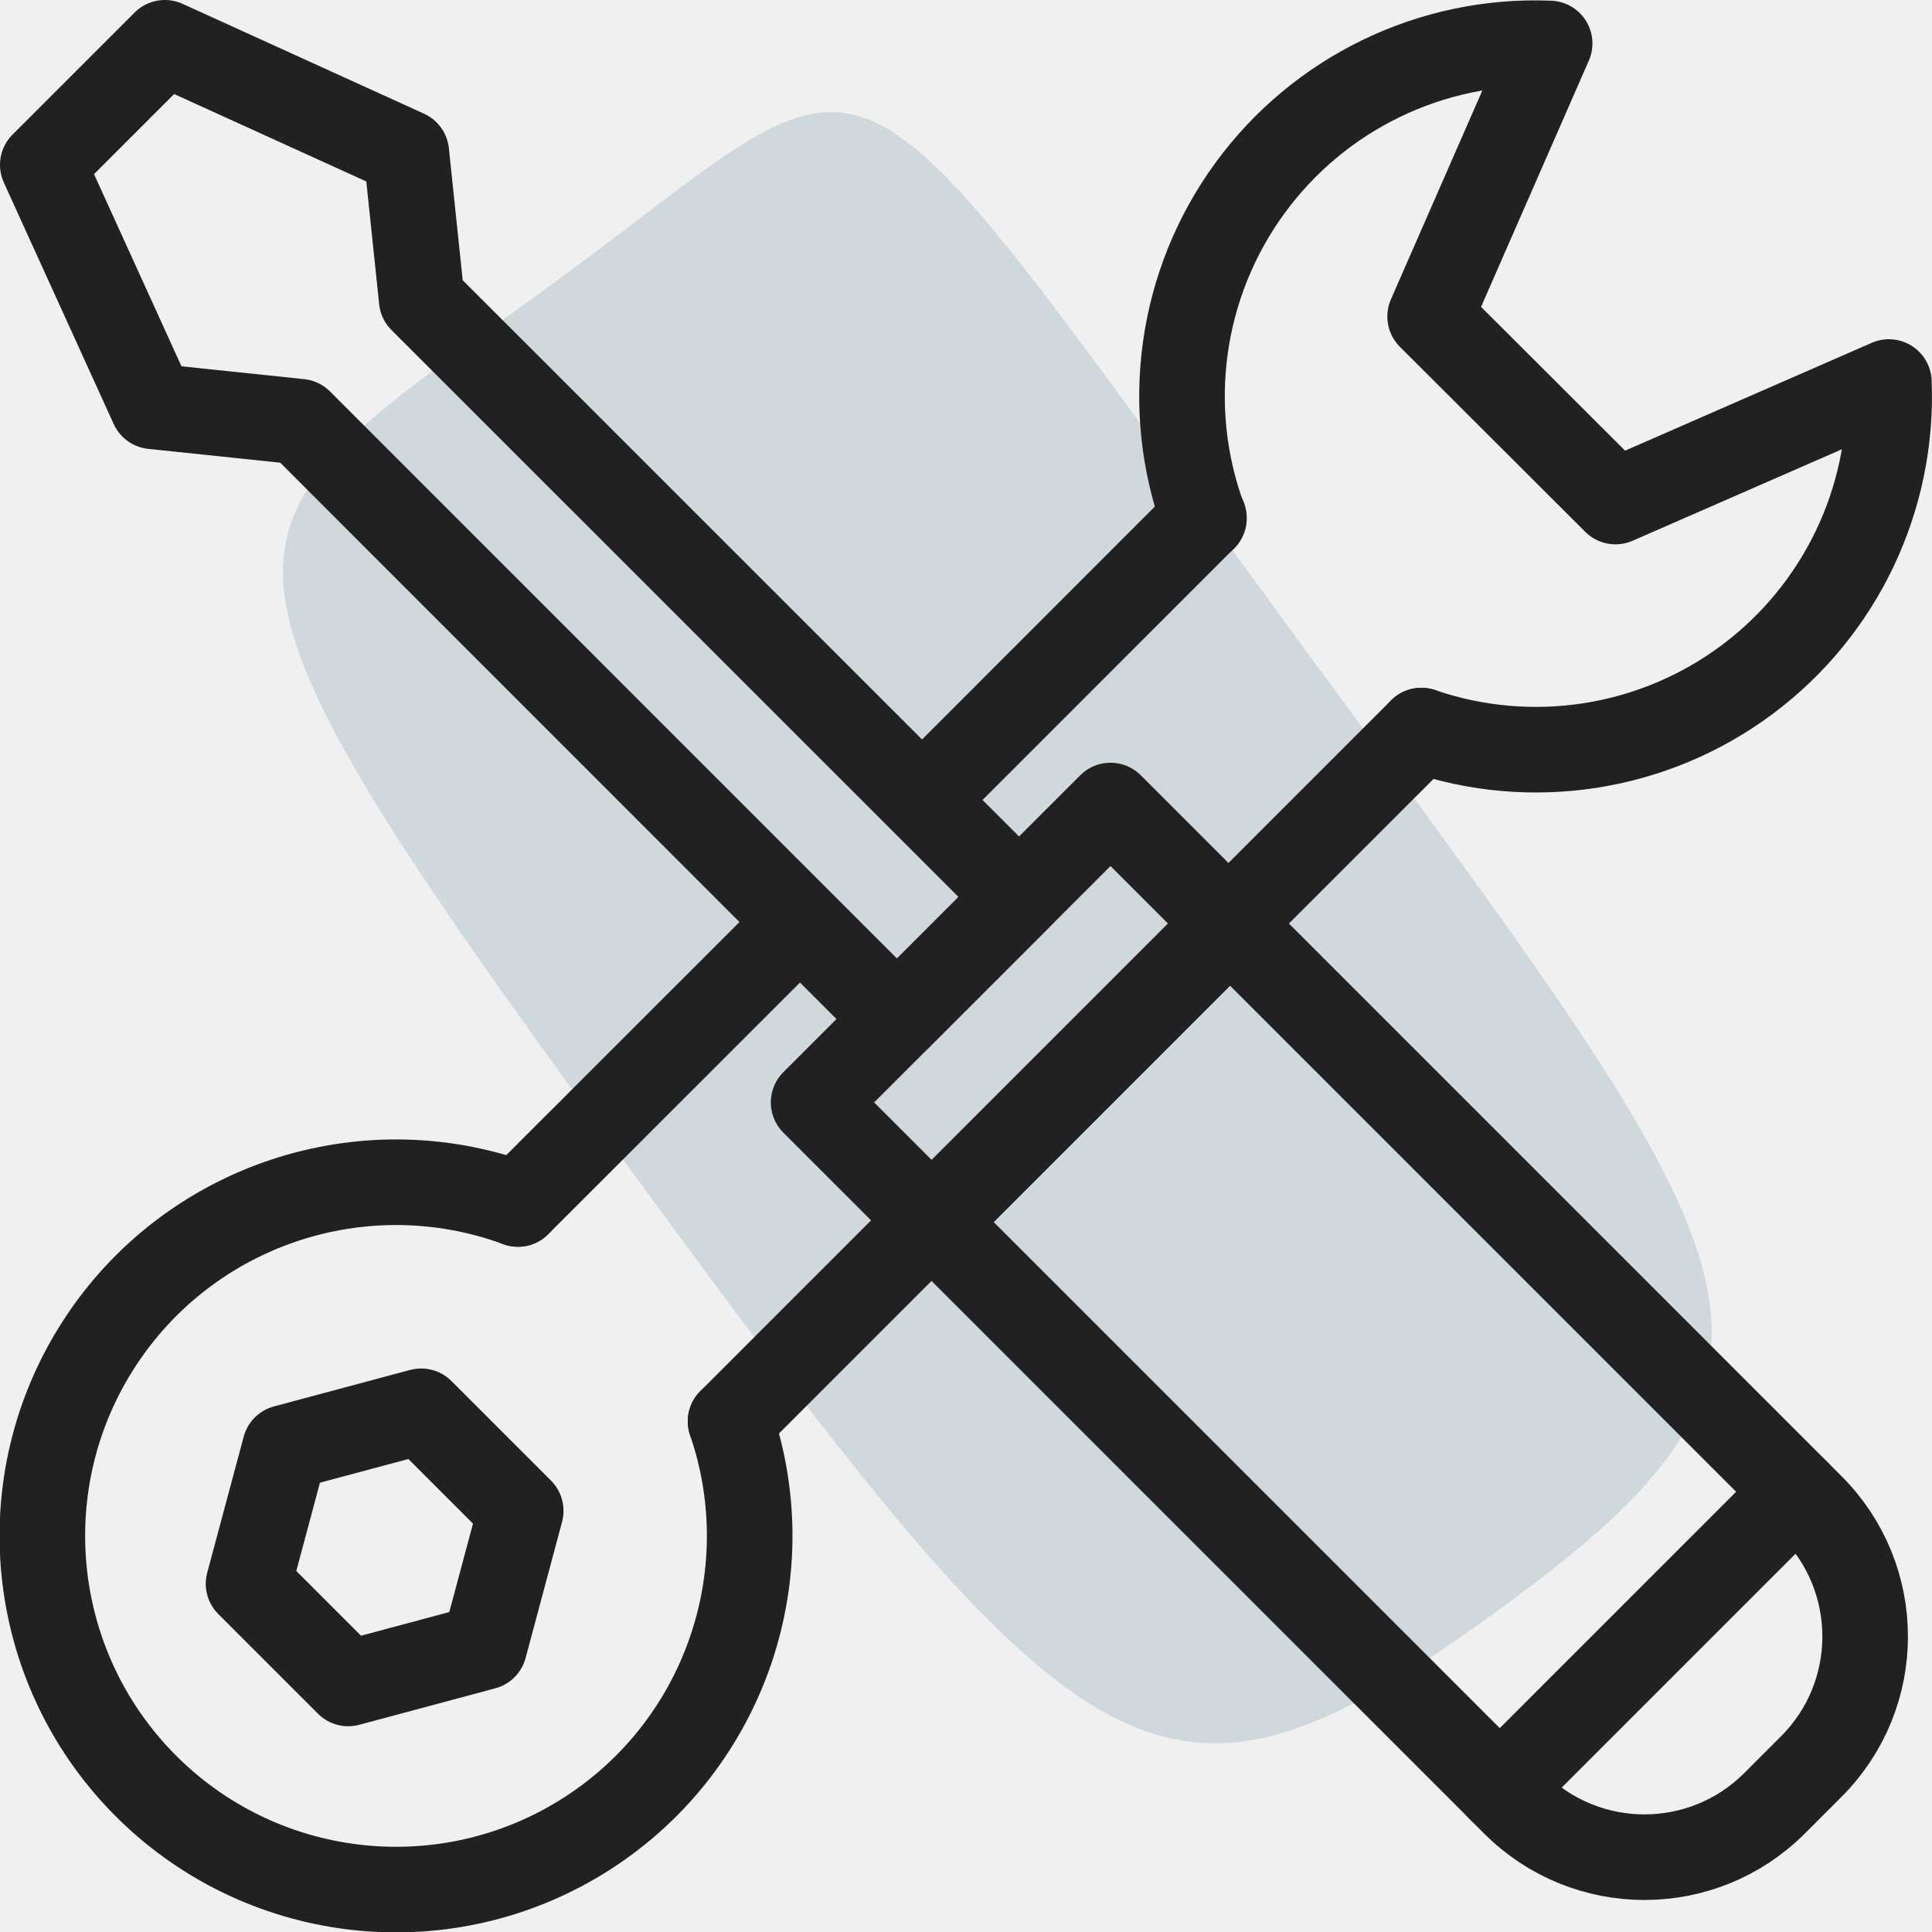
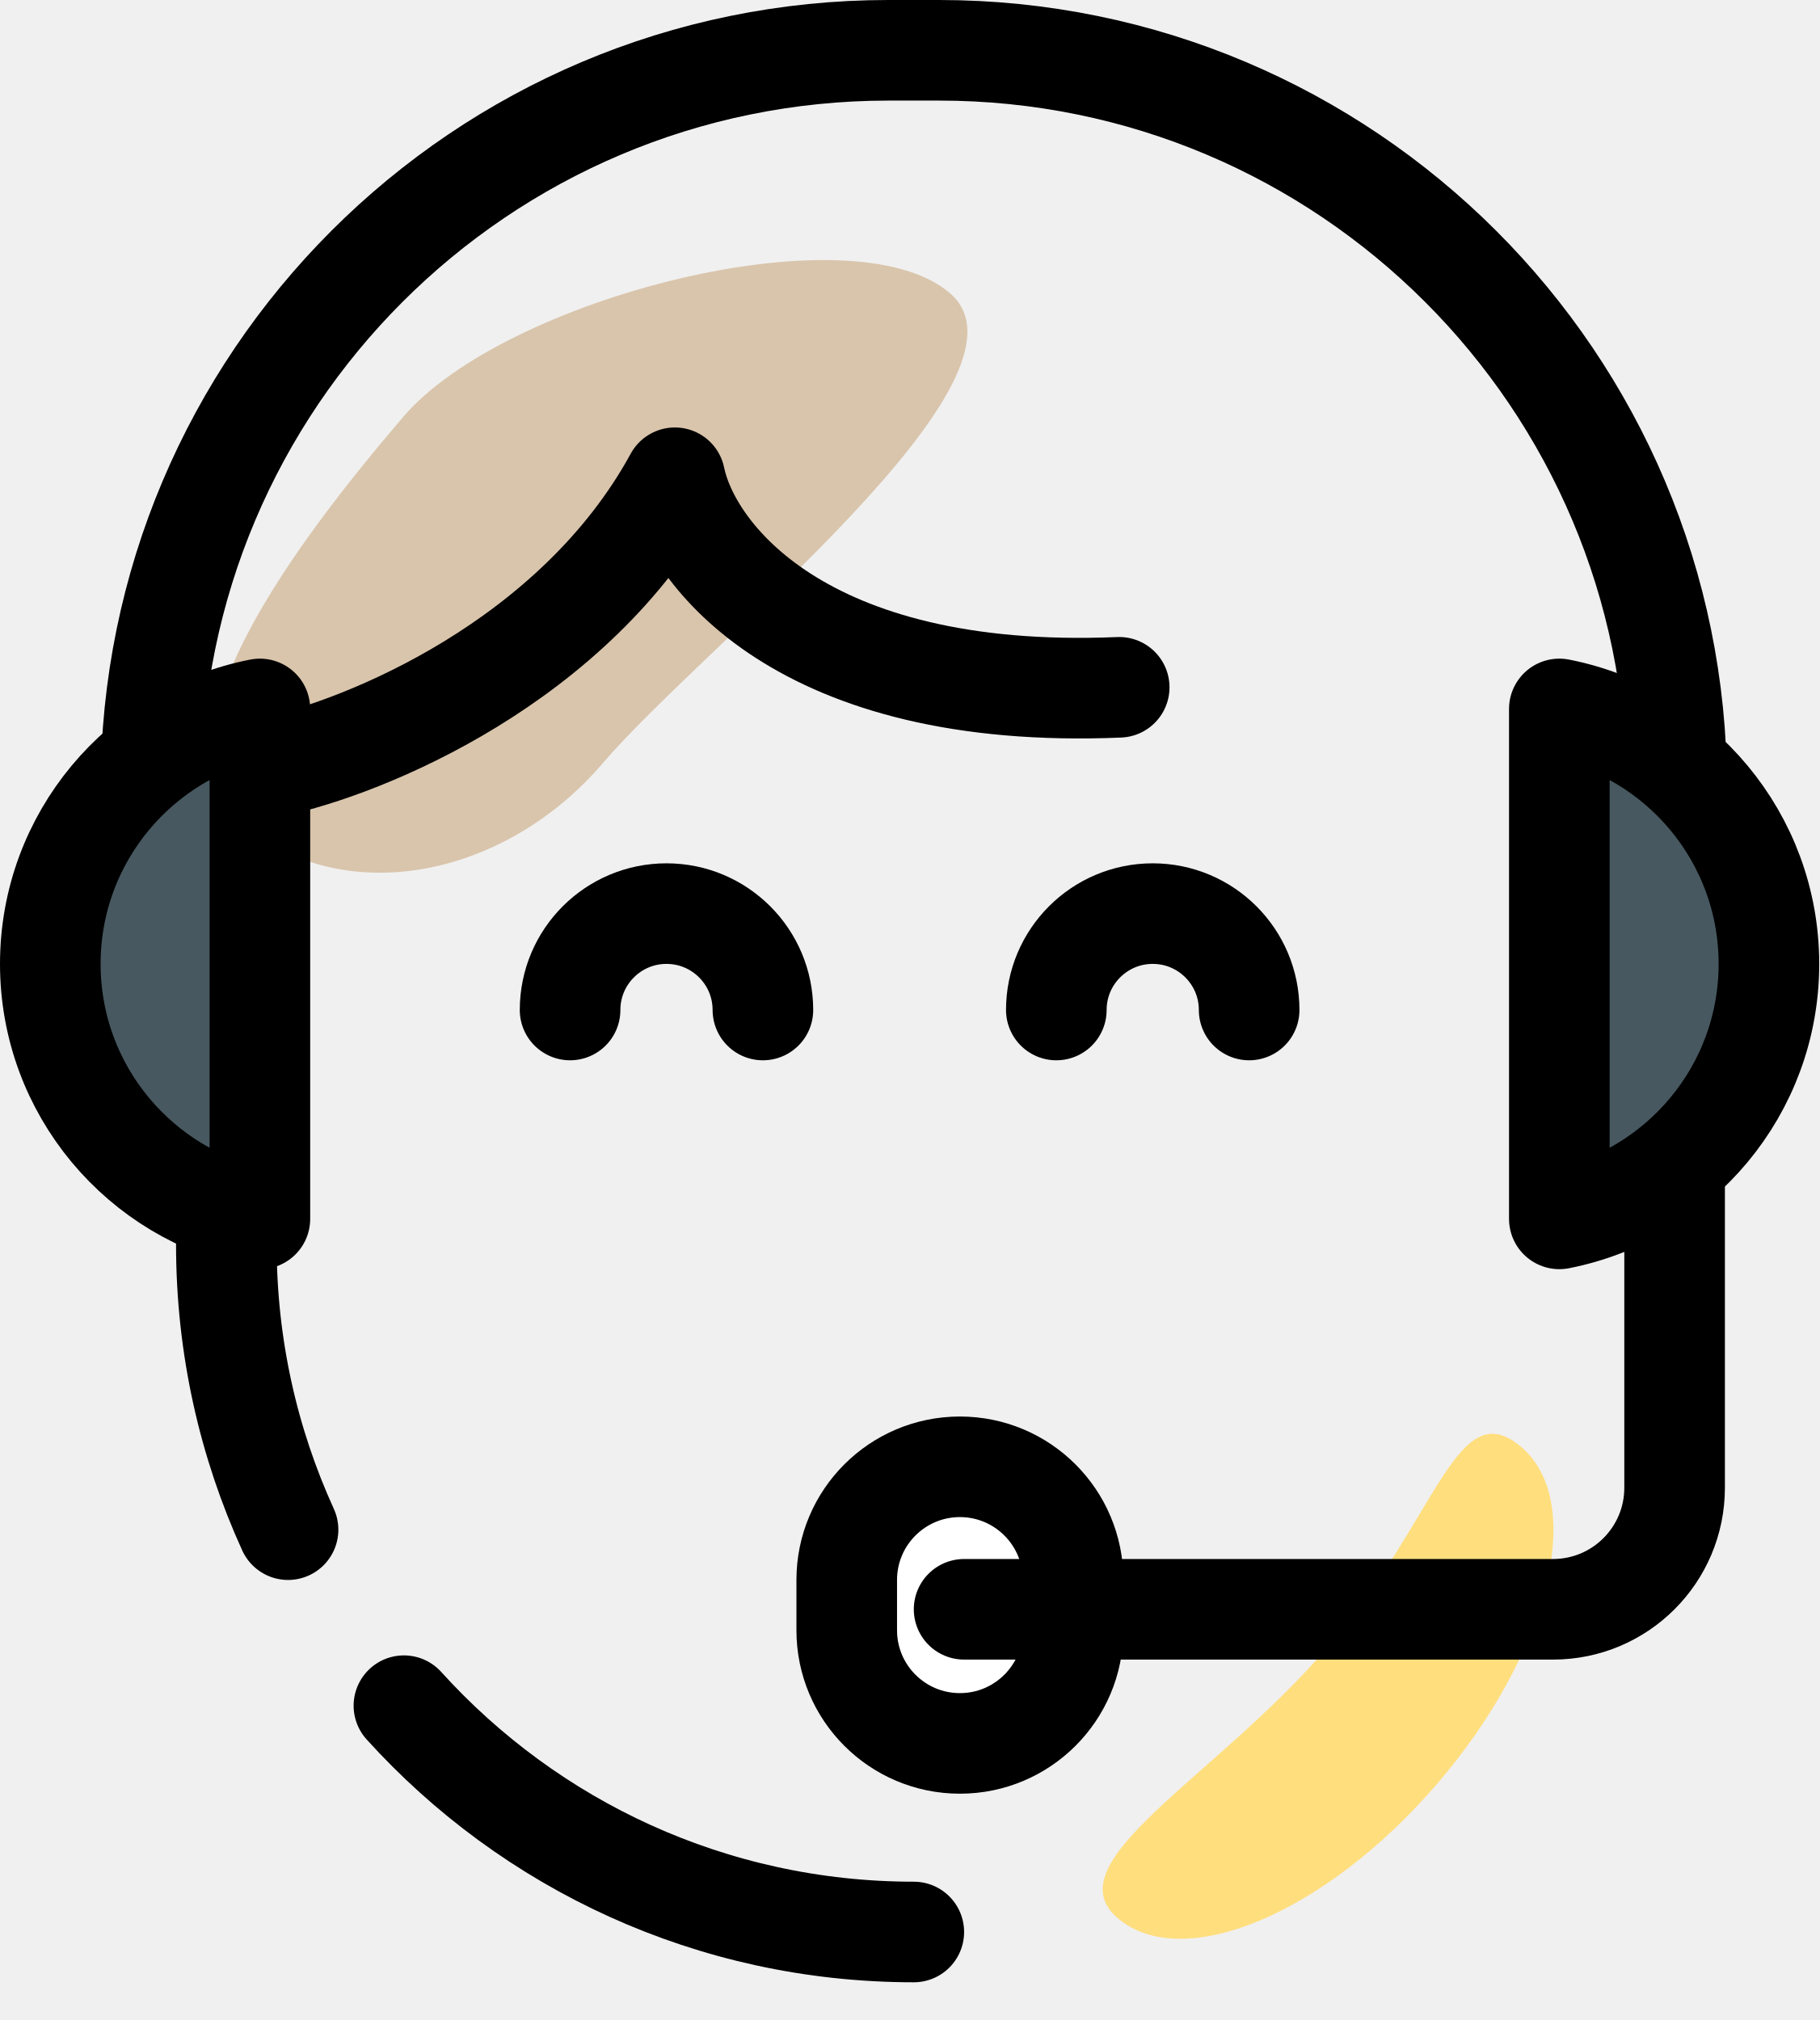
- <svg xmlns="http://www.w3.org/2000/svg" viewBox="0 0 174.27 174.27">
-   <defs>
-     <style>.cls-1{fill:#cfd8dc;}.cls-2{fill:none;stroke:#212121;stroke-linecap:round;stroke-linejoin:round;stroke-width:7.72px;}</style>
-   </defs>
-   <g id="Layer_2" data-name="Layer 2">
-     <g id="Layer_1-2" data-name="Layer 1">
-       <path class="cls-1" d="M49.91,25.55C80.82,2.94,74.08-1,116.33,56.7s50.26,65.55,19.36,88.15S98.21,162.07,56,104.32,19,48.16,49.91,25.55Z" />
-       <polygon class="cls-2" points="46.97 136.28 37.99 127.3 25.71 130.59 22.42 142.86 31.41 151.85 43.68 148.56 46.97 136.28" />
-       <path class="cls-2" d="M46.72,108.6A31.9,31.9,0,1,0,65.9,128.21" />
-       <path class="cls-2" d="M65.9,128.21,128.21,65.9" />
-       <path class="cls-2" d="M72.1,83.23,46.72,108.6" />
-       <path class="cls-2" d="M108.6,46.72,83.22,72.11" />
-       <path class="cls-2" d="M128.21,65.9" />
-       <path class="cls-2" d="M108.6,46.72" />
-       <path class="cls-2" d="M128.21,65.9a31.86,31.86,0,0,0,42.17-31.44l0,0L145.72,45.24,129,28.55,139.78,3.92v0a31.86,31.86,0,0,0-31.2,42.84" />
-       <rect class="cls-2" x="104.18" y="86.25" width="37.87" height="72.29" transform="translate(-50.48 122.91) rotate(-45)" />
-       <path class="cls-2" d="M136.26,145.25h37.87a0,0,0,0,1,0,0v1.86a16.59,16.59,0,0,1-16.59,16.59h-4.69a16.59,16.59,0,0,1-16.59-16.59v-1.86A0,0,0,0,1,136.26,145.25Z" transform="translate(-63.77 154.99) rotate(-45)" />
-       <rect class="cls-2" x="73.23" y="83.82" width="37.87" height="15.25" transform="translate(-37.66 91.95) rotate(-45)" />
-       <polygon class="cls-2" points="14.87 3.86 3.86 14.87 13.77 36.65 27.04 38.04 80.91 91.92 91.92 80.91 38.04 27.04 36.65 13.77 14.87 3.86" />
-     </g>
-   </g>
+ <svg xmlns="http://www.w3.org/2000/svg" width="217" height="241" viewBox="0 0 217 241" fill="none">
+   <path d="M171.439 212.801C158.13 228.307 141.056 235.482 133.303 228.828C125.55 222.173 144.955 212.132 158.265 196.627C171.574 181.121 173.747 166.021 181.5 172.676C189.253 179.331 184.749 197.295 171.439 212.801Z" fill="#FFDE7D" />
+   <path d="M71.93 91.021C59.905 105.082 40.63 108.333 28.877 98.282C17.125 88.231 36.105 63.761 48.13 49.7C60.155 35.639 101.55 24.918 113.303 34.969C125.055 45.02 83.955 76.96 71.93 91.021Z" fill="#D9C5AC" />
+   <path d="M27 148.5C27 160.629 29.633 172.142 34.359 182.5M109 230.5C84.876 230.5 63.184 220.082 48.18 203.5" stroke="black" stroke-width="12" stroke-linecap="round" stroke-linejoin="round" />
+   <rect x="101" y="175" width="27" height="33" rx="13.5" fill="white" stroke="black" stroke-width="12" />
+   <path d="M18 94V94C18 45.399 57.399 6 106 6H112C160.601 6 200 45.399 200 94V94" stroke="black" stroke-width="12" />
+   <path d="M199.75 141V177.5C199.75 185.508 193.258 192 185.25 192V192H143.25H115" stroke="black" stroke-width="12" stroke-linecap="round" />
+   <path d="M31 145.42C16.751 142.625 6 130.068 6 115C6 99.932 16.751 87.375 31 84.58V145.42Z" fill="#475860" stroke="black" stroke-width="12" stroke-linecap="round" stroke-linejoin="round" />
+   <path d="M186 145.42C200.249 142.625 211 130.068 211 115C211 99.932 200.249 87.375 186 84.58V145.42Z" fill="#475860" stroke="black" stroke-width="12" stroke-linecap="round" stroke-linejoin="round" />
+   <path d="M91 120.5C91 114.149 85.851 109 79.5 109C73.149 109 68 114.149 68 120.5" stroke="black" stroke-width="12" stroke-linecap="round" />
+   <path d="M149 120.5C149 114.149 143.851 109 137.5 109C131.149 109 126 114.149 126 120.5" stroke="black" stroke-width="12" stroke-linecap="round" />
+   <path d="M32.5 91.5C43.5 89.167 68.5 79 80.5 57C82.333 66 95.5 83.6 133.5 82" stroke="black" stroke-width="12" stroke-linecap="round" stroke-linejoin="round" />
</svg>
